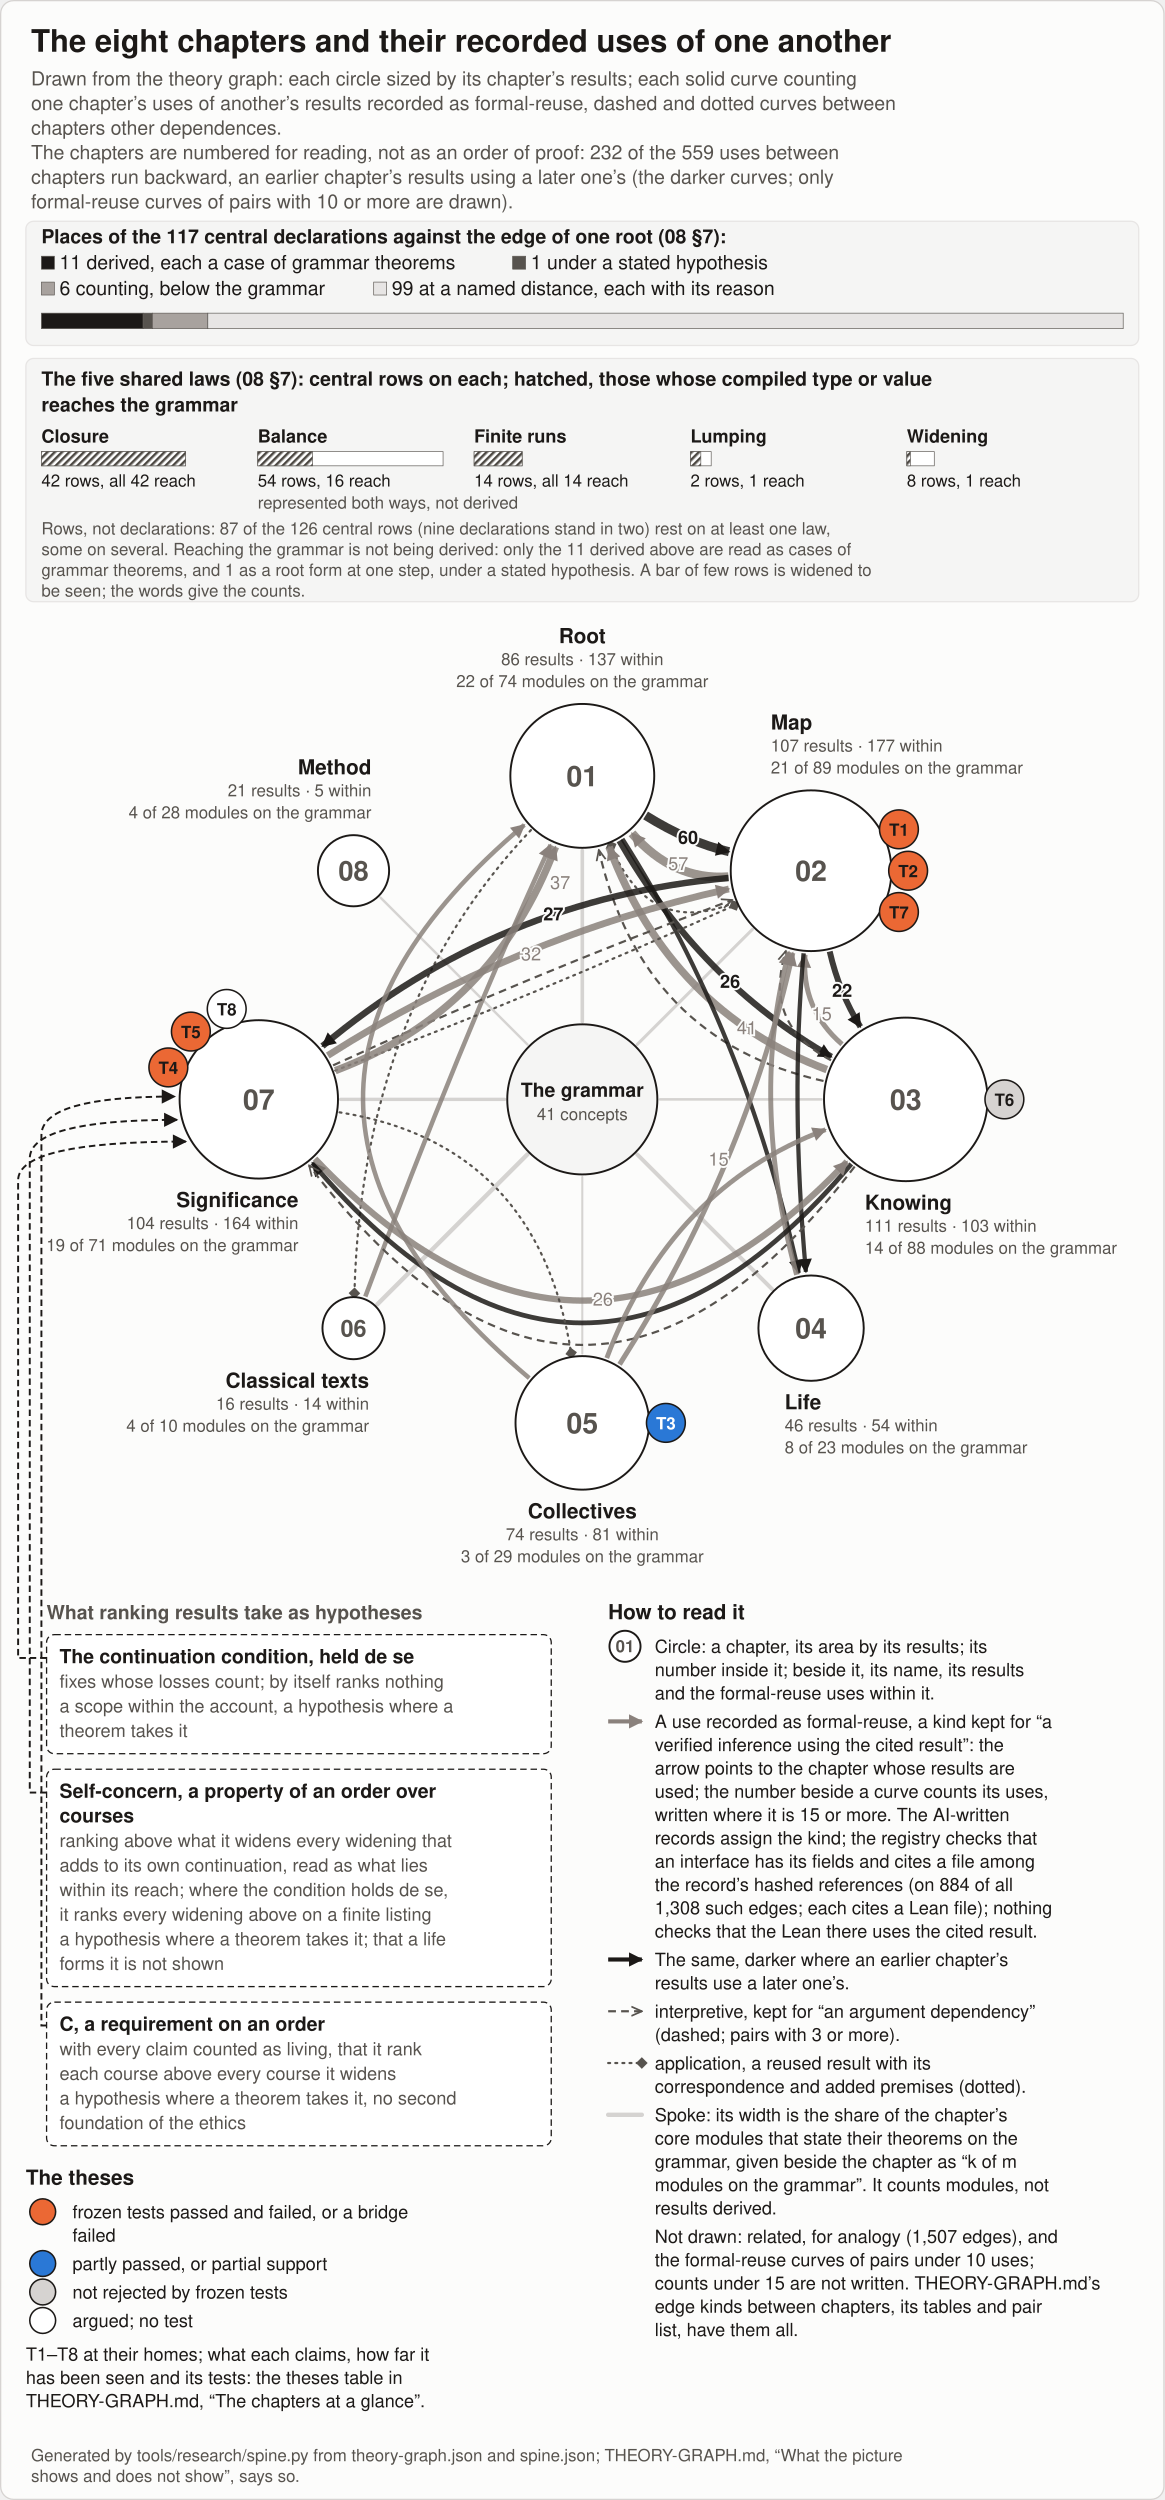
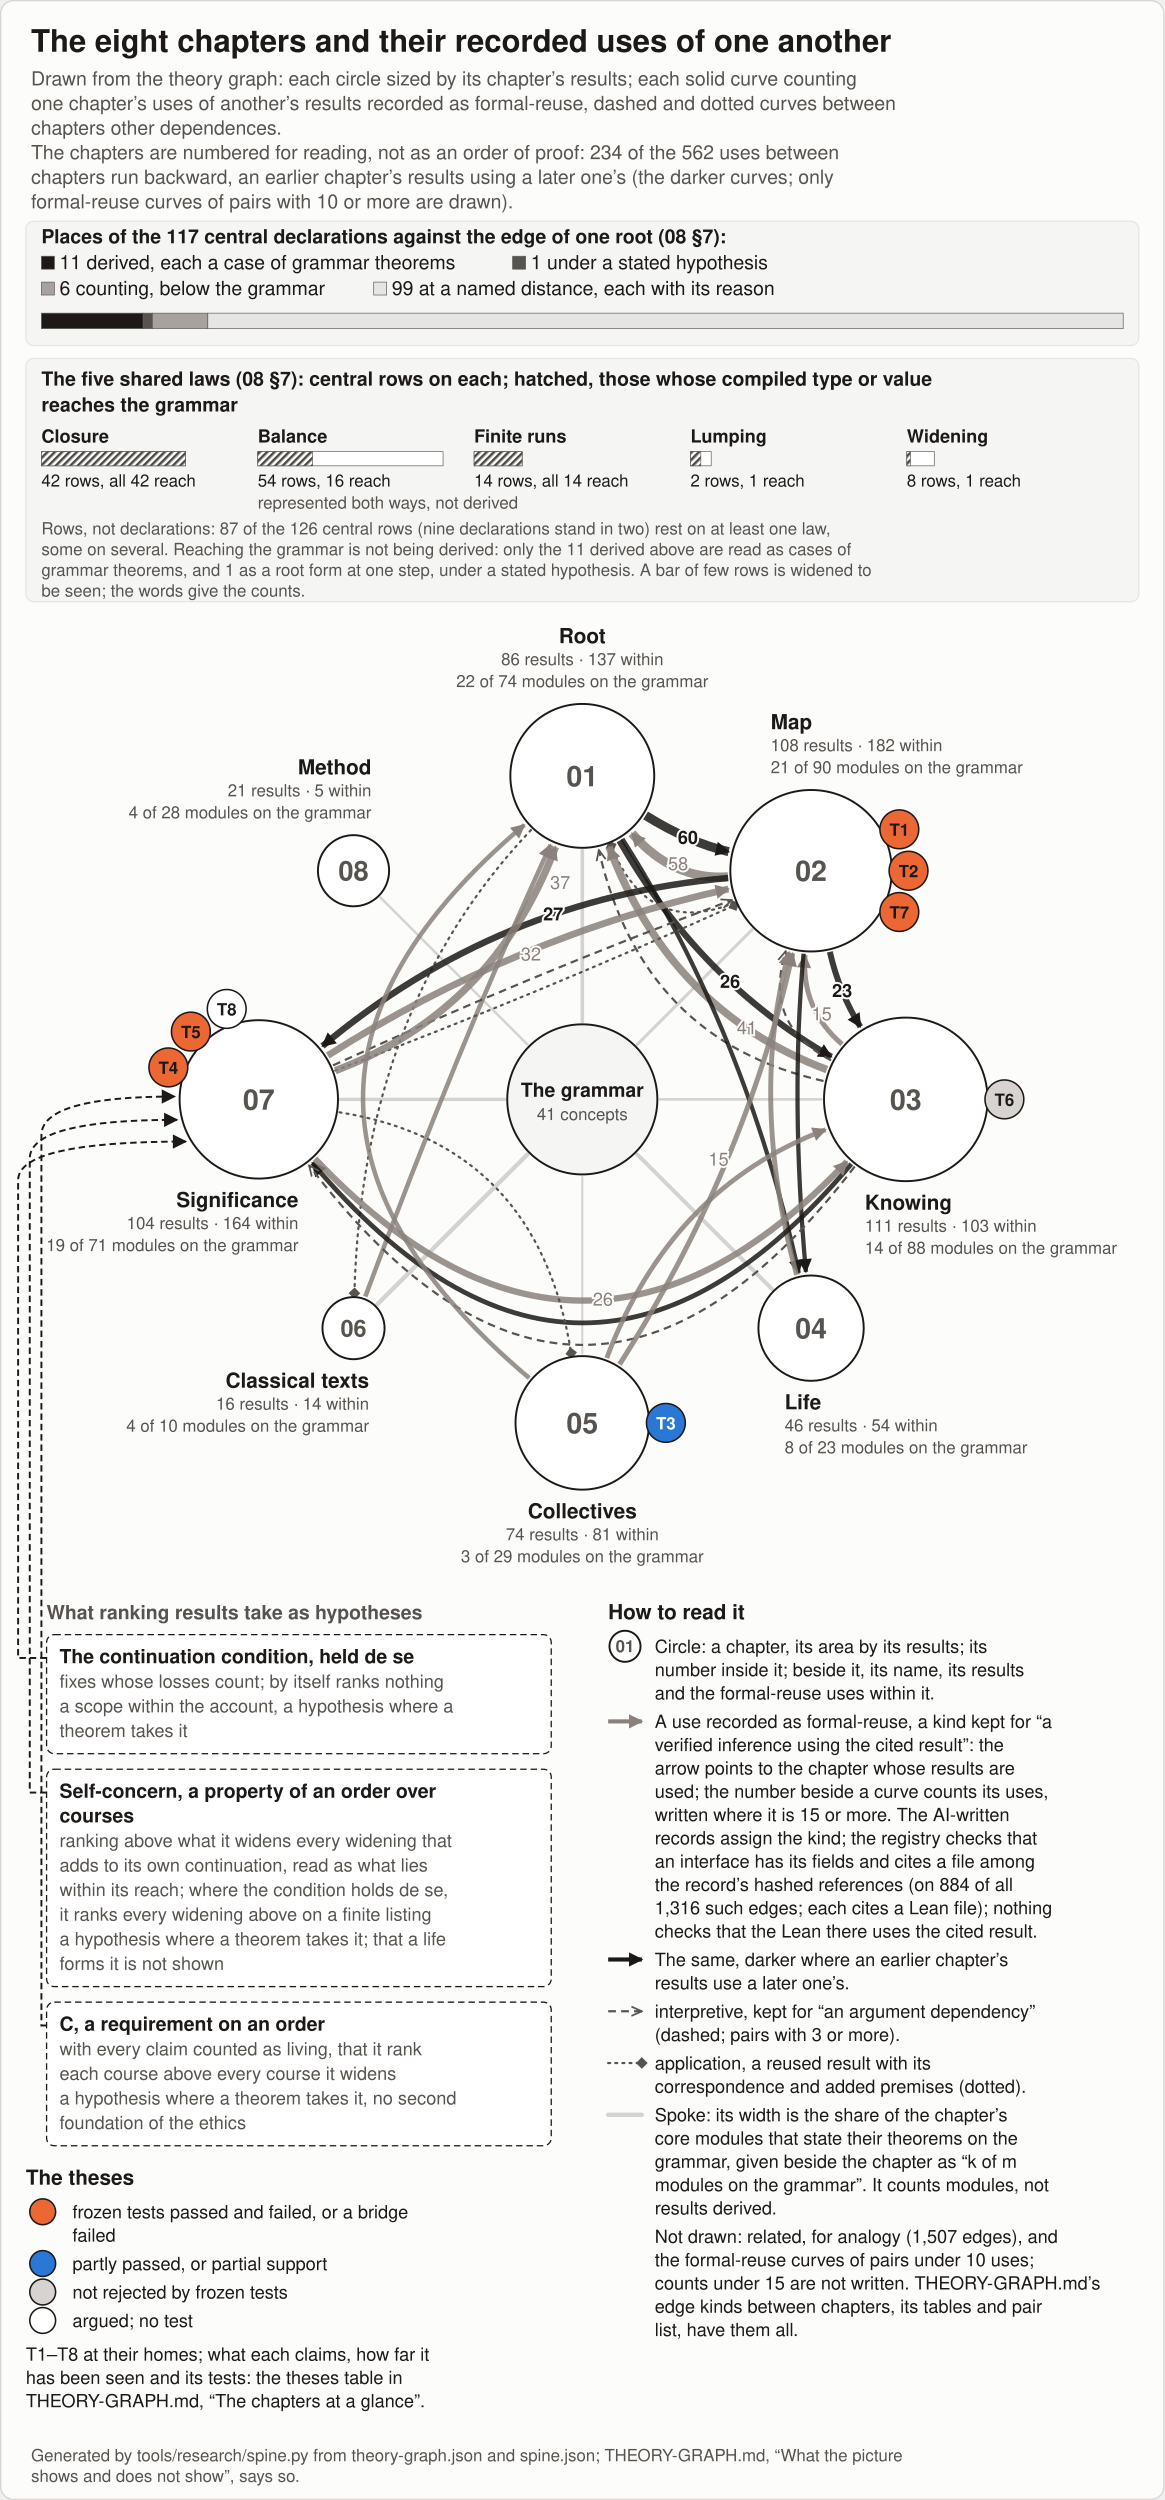
<svg xmlns="http://www.w3.org/2000/svg" viewBox="0 0 900 1932" width="900" height="1932" role="img" aria-labelledby="spine-title spine-desc" font-family="Helvetica, Arial, sans-serif">
  <defs>
    <marker id="fwd" viewBox="0 0 10 10" refX="9" refY="5" markerWidth="11" markerHeight="11" markerUnits="userSpaceOnUse" orient="auto">
      <path d="M0,0 L10,5 L0,10 z" fill="#8a817c" />
    </marker>
    <marker id="back" viewBox="0 0 10 10" refX="9" refY="5" markerWidth="11" markerHeight="11" markerUnits="userSpaceOnUse" orient="auto">
      <path d="M0,0 L10,5 L0,10 z" fill="#1c1917" />
    </marker>
    <marker id="thin" viewBox="0 0 10 10" refX="9" refY="5" markerWidth="9" markerHeight="9" markerUnits="userSpaceOnUse" orient="auto">
      <path d="M0,1 L9,5 L0,9" fill="none" stroke="#57534e" stroke-width="1.5" />
    </marker>
    <marker id="diamond" viewBox="0 0 10 10" refX="5" refY="5" markerWidth="9" markerHeight="9" markerUnits="userSpaceOnUse" orient="auto">
      <path d="M5,0 L10,5 L5,10 L0,5 z" fill="#57534e" />
    </marker>
    <pattern id="reach" width="4" height="4" patternUnits="userSpaceOnUse" patternTransform="rotate(45)">
      <rect width="4" height="4" fill="#ffffff" />
      <rect width="2" height="4" fill="#57534e" />
    </pattern>
  </defs>
  <rect x="0.5" y="0.5" width="899" height="1931" rx="10" fill="#fcfcfb" stroke="#d6d3d1" />
  <text x="24" y="40" font-size="24" font-weight="bold" text-anchor="start" fill="#1c1917">The eight chapters and their recorded uses of one another</text>
  <text x="24" y="66" font-size="15" text-anchor="start" fill="#57534e">Drawn from the theory graph: each circle sized by its chapter’s results; each solid curve counting</text>
  <text x="24" y="85" font-size="15" text-anchor="start" fill="#57534e">one chapter’s uses of another’s results recorded as formal-reuse, dashed and dotted curves between</text>
  <text x="24" y="104" font-size="15" text-anchor="start" fill="#57534e">chapters other dependences.</text>
-   <text x="24" y="123" font-size="15" text-anchor="start" fill="#57534e">The chapters are numbered for reading, not as an order of proof: 232 of the 559 uses between</text>
+   <text x="24" y="123" font-size="15" text-anchor="start" fill="#57534e">The chapters are numbered for reading, not as an order of proof: 234 of the 562 uses between</text>
  <text x="24" y="142" font-size="15" text-anchor="start" fill="#57534e">chapters run backward, an earlier chapter’s results using a later one’s (the darker curves; only</text>
  <text x="24" y="161" font-size="15" text-anchor="start" fill="#57534e">formal-reuse curves of pairs with 10 or more are drawn).</text>
  <rect x="20" y="171" width="860" height="96" rx="6" fill="#f5f5f4" stroke="#e7e5e4" />
  <text x="32" y="188" font-size="15" font-weight="bold" text-anchor="start" fill="#1c1917">Places of the 117 central declarations against the edge of one root (08 §7):</text>
  <rect x="32" y="198" width="10" height="10" fill="#1c1917" stroke="#57534e" stroke-width="0.5" />
  <text x="46" y="208" font-size="15" text-anchor="start" fill="#1c1917">11 derived, each a case of grammar theorems</text>
  <rect x="396.2" y="198" width="10" height="10" fill="#57534e" stroke="#57534e" stroke-width="0.5" />
  <text x="410.2" y="208" font-size="15" text-anchor="start" fill="#1c1917">1 under a stated hypothesis</text>
  <rect x="32" y="218" width="10" height="10" fill="#a8a29e" stroke="#57534e" stroke-width="0.5" />
  <text x="46" y="228" font-size="15" text-anchor="start" fill="#1c1917">6 counting, below the grammar</text>
  <rect x="288.8" y="218" width="10" height="10" fill="#e7e5e4" stroke="#57534e" stroke-width="0.5" />
  <text x="302.8" y="228" font-size="15" text-anchor="start" fill="#1c1917">99 at a named distance, each with its reason</text>
  <rect x="32" y="242" width="78.6" height="12" fill="#1c1917" stroke="#57534e" stroke-width="0.5" />
  <rect x="110.6" y="242" width="7.1" height="12" fill="#57534e" stroke="#57534e" stroke-width="0.5" />
  <rect x="117.7" y="242" width="42.9" height="12" fill="#a8a29e" stroke="#57534e" stroke-width="0.5" />
  <rect x="160.6" y="242" width="707.4" height="12" fill="#e7e5e4" stroke="#57534e" stroke-width="0.5" />
  <rect x="20" y="277" width="860" height="188" rx="6" fill="#f5f5f4" stroke="#e7e5e4" />
  <text x="32" y="298" font-size="15" font-weight="bold" text-anchor="start" fill="#1c1917">The five shared laws (08 §7): central rows on each; hatched, those whose compiled type or value</text>
  <text x="32" y="318" font-size="15" font-weight="bold" text-anchor="start" fill="#1c1917">reaches the grammar</text>
  <text x="32" y="342" font-size="14" font-weight="bold" text-anchor="start" fill="#1c1917">Closure</text>
  <rect x="32" y="349" width="111.4" height="11" fill="#ffffff" stroke="#57534e" stroke-width="0.5" />
  <rect x="32" y="349" width="111.4" height="11" fill="url(#reach)" stroke="#57534e" stroke-width="0.5" />
  <text x="32" y="376" font-size="13" text-anchor="start" fill="#1c1917">42 rows, all 42 reach</text>
  <text x="199.2" y="342" font-size="14" font-weight="bold" text-anchor="start" fill="#1c1917">Balance</text>
  <rect x="199.2" y="349" width="143.2" height="11" fill="#ffffff" stroke="#57534e" stroke-width="0.5" />
  <rect x="199.2" y="349" width="42.4" height="11" fill="url(#reach)" stroke="#57534e" stroke-width="0.5" />
  <text x="199.2" y="376" font-size="13" text-anchor="start" fill="#1c1917">54 rows, 16 reach</text>
  <text x="199.2" y="393" font-size="13" text-anchor="start" fill="#57534e">represented both ways, not derived</text>
  <text x="366.4" y="342" font-size="14" font-weight="bold" text-anchor="start" fill="#1c1917">Finite runs</text>
  <rect x="366.4" y="349" width="37.1" height="11" fill="#ffffff" stroke="#57534e" stroke-width="0.5" />
  <rect x="366.4" y="349" width="37.1" height="11" fill="url(#reach)" stroke="#57534e" stroke-width="0.5" />
  <text x="366.4" y="376" font-size="13" text-anchor="start" fill="#1c1917">14 rows, all 14 reach</text>
  <text x="533.6" y="342" font-size="14" font-weight="bold" text-anchor="start" fill="#1c1917">Lumping</text>
  <rect x="533.6" y="349" width="16" height="11" fill="#ffffff" stroke="#57534e" stroke-width="0.5" />
  <rect x="533.6" y="349" width="8" height="11" fill="url(#reach)" stroke="#57534e" stroke-width="0.5" />
  <text x="533.6" y="376" font-size="13" text-anchor="start" fill="#1c1917">2 rows, 1 reach</text>
  <text x="700.8" y="342" font-size="14" font-weight="bold" text-anchor="start" fill="#1c1917">Widening</text>
  <rect x="700.8" y="349" width="21.2" height="11" fill="#ffffff" stroke="#57534e" stroke-width="0.5" />
  <rect x="700.8" y="349" width="2.7" height="11" fill="url(#reach)" stroke="#57534e" stroke-width="0.5" />
  <text x="700.8" y="376" font-size="13" text-anchor="start" fill="#1c1917">8 rows, 1 reach</text>
  <text x="32" y="413" font-size="13" text-anchor="start" fill="#57534e">Rows, not declarations: 87 of the 126 central rows (nine declarations stand in two) rest on at least one law,</text>
  <text x="32" y="429" font-size="13" text-anchor="start" fill="#57534e">some on several. Reaching the grammar is not being derived: only the 11 derived above are read as cases of</text>
  <text x="32" y="445" font-size="13" text-anchor="start" fill="#57534e">grammar theorems, and 1 as a root form at one step, under a stated hypothesis. A bar of few rows is widened to</text>
  <text x="32" y="461" font-size="13" text-anchor="start" fill="#57534e">be seen; the words give the counts.</text>
  <line x1="450" y1="657.3" x2="450" y2="789.6" stroke="#a8a29e" stroke-opacity="0.45" stroke-width="2.8" stroke-linecap="round" />
-   <line x1="581.5" y1="718.2" x2="492.4" y2="807.2" stroke="#a8a29e" stroke-opacity="0.45" stroke-width="2.4" stroke-linecap="round" />
+   <line x1="581.3" y1="718.4" x2="492.4" y2="807.2" stroke="#a8a29e" stroke-opacity="0.45" stroke-width="2.4" stroke-linecap="round" />
  <line x1="634.8" y1="849.6" x2="510" y2="849.6" stroke="#a8a29e" stroke-opacity="0.45" stroke-width="2" stroke-linecap="round" />
  <line x1="596.6" y1="996.2" x2="492.4" y2="892.1" stroke="#a8a29e" stroke-opacity="0.45" stroke-width="3.1" stroke-linecap="round" />
  <line x1="450" y1="1046" x2="450" y2="909.6" stroke="#a8a29e" stroke-opacity="0.45" stroke-width="1.6" stroke-linecap="round" />
  <line x1="291.6" y1="1008" x2="407.6" y2="892.1" stroke="#a8a29e" stroke-opacity="0.45" stroke-width="3.4" stroke-linecap="round" />
  <line x1="263.2" y1="849.6" x2="390" y2="849.6" stroke="#a8a29e" stroke-opacity="0.45" stroke-width="2.6" stroke-linecap="round" />
  <line x1="294.1" y1="693.7" x2="407.6" y2="807.2" stroke="#a8a29e" stroke-opacity="0.45" stroke-width="1.9" stroke-linecap="round" />
  <circle cx="450" cy="849.6" r="58" fill="#f5f5f4" stroke="#1c1917" stroke-width="1.5" />
  <text x="450" y="847.6" font-size="15" font-weight="bold" text-anchor="middle" fill="#1c1917">The grammar</text>
  <text x="450" y="865.6" font-size="13" text-anchor="middle" fill="#57534e">41 concepts</text>
-   <path d="M498.9,630.2 Q532.3,651 563.4,658.2" fill="none" stroke="#1c1917" stroke-opacity="0.85" stroke-width="7" marker-end="url(#back)" />
-   <path d="M562.9,677.5 Q520,680.6 488.4,644" fill="none" stroke="#8a817c" stroke-opacity="0.85" stroke-width="6.8" marker-end="url(#fwd)" />
-   <path d="M567.6,697.5 Q501.7,724.9 472.3,653.9" fill="none" stroke="#57534e" stroke-width="1.7" stroke-dasharray="1.5 4" stroke-linecap="round" marker-end="url(#diamond)" />
+   <path d="M498.9,630.2 Q532.3,651 563.1,658.2" fill="none" stroke="#1c1917" stroke-opacity="0.85" stroke-width="7" marker-end="url(#back)" />
+   <path d="M562.6,677.5 Q520,680.6 488.4,644" fill="none" stroke="#8a817c" stroke-opacity="0.85" stroke-width="6.9" marker-end="url(#fwd)" />
+   <path d="M567.4,697.6 Q501.7,724.9 472.3,653.9" fill="none" stroke="#57534e" stroke-width="1.7" stroke-dasharray="1.5 4" stroke-linecap="round" marker-end="url(#diamond)" />
  <path d="M478.7,649.7 Q541.1,758.6 642.5,816.7" fill="none" stroke="#1c1917" stroke-opacity="0.85" stroke-width="4.9" marker-end="url(#back)" />
  <path d="M639,826.6 Q518.4,781.2 470.7,654.5" fill="none" stroke="#8a817c" stroke-opacity="0.85" stroke-width="5.9" marker-end="url(#fwd)" />
  <path d="M636.4,835.4 Q495.8,803.8 462.8,656.9" fill="none" stroke="#57534e" stroke-width="1.7" stroke-dasharray="6 4" marker-end="url(#thin)" />
  <path d="M481,648.3 Q576,797.5 617.3,983.8" fill="none" stroke="#1c1917" stroke-opacity="0.85" stroke-width="3.3" marker-end="url(#back)" />
  <path d="M410.3,641.5 Q279.7,779.1 273.9,999.4" fill="none" stroke="#57534e" stroke-width="1.7" stroke-dasharray="1.5 4" stroke-linecap="round" marker-end="url(#diamond)" />
  <path d="M282.3,1002 Q353.6,809.7 425.5,652.9" fill="none" stroke="#8a817c" stroke-opacity="0.85" stroke-width="3.5" marker-end="url(#fwd)" />
-   <path d="M641.2,735.3 Q648.6,767.4 664.9,793.5" fill="none" stroke="#1c1917" stroke-opacity="0.85" stroke-width="4.6" marker-end="url(#back)" />
-   <path d="M650.7,807 Q619,779.6 622.1,737.8" fill="none" stroke="#8a817c" stroke-opacity="0.85" stroke-width="3.9" marker-end="url(#fwd)" />
-   <path d="M642.2,819.4 Q589.5,791.9 607.3,735" fill="none" stroke="#57534e" stroke-width="1.7" stroke-dasharray="6 4" marker-end="url(#thin)" />
-   <path d="M621,736.7 Q610.8,849.6 622.8,982.9" fill="none" stroke="#1c1917" stroke-opacity="0.85" stroke-width="3.3" marker-end="url(#back)" />
-   <path d="M615.6,985.2 Q578.8,849.6 609.7,735.7" fill="none" stroke="#8a817c" stroke-opacity="0.85" stroke-width="3.8" marker-end="url(#fwd)" />
-   <path d="M563,678.5 Q385.6,694.1 249.2,808.4" fill="none" stroke="#1c1917" stroke-opacity="0.85" stroke-width="5" marker-end="url(#back)" />
-   <path d="M253.3,815.7 Q397.8,723.7 563.3,687" fill="none" stroke="#8a817c" stroke-opacity="0.85" stroke-width="5.3" marker-end="url(#fwd)" />
-   <path d="M257.4,823.3 Q410.1,753.3 565.8,695.5" fill="none" stroke="#57534e" stroke-width="1.7" stroke-dasharray="6 4" marker-end="url(#thin)" />
-   <path d="M259.1,827.3 Q416.2,768 567.5,699.7" fill="none" stroke="#57534e" stroke-width="1.7" stroke-dasharray="1.5 4" stroke-linecap="round" marker-end="url(#diamond)" />
+   <path d="M641.3,735.6 Q648.6,767.4 664.9,793.5" fill="none" stroke="#1c1917" stroke-opacity="0.85" stroke-width="4.6" marker-end="url(#back)" />
+   <path d="M650.7,807 Q619,779.6 622.1,738" fill="none" stroke="#8a817c" stroke-opacity="0.85" stroke-width="3.9" marker-end="url(#fwd)" />
+   <path d="M642.2,819.4 Q589.5,791.9 607.2,735.2" fill="none" stroke="#57534e" stroke-width="1.7" stroke-dasharray="6 4" marker-end="url(#thin)" />
+   <path d="M621,737 Q610.8,849.6 622.8,982.9" fill="none" stroke="#1c1917" stroke-opacity="0.85" stroke-width="3.3" marker-end="url(#back)" />
+   <path d="M615.6,985.2 Q578.8,849.6 609.7,735.9" fill="none" stroke="#8a817c" stroke-opacity="0.85" stroke-width="3.8" marker-end="url(#fwd)" />
+   <path d="M562.7,678.5 Q385.6,694.1 249.2,808.4" fill="none" stroke="#1c1917" stroke-opacity="0.85" stroke-width="5" marker-end="url(#back)" />
+   <path d="M253.3,815.7 Q397.8,723.7 563,687" fill="none" stroke="#8a817c" stroke-opacity="0.85" stroke-width="5.3" marker-end="url(#fwd)" />
+   <path d="M257.4,823.3 Q410.1,753.3 565.5,695.6" fill="none" stroke="#57534e" stroke-width="1.7" stroke-dasharray="6 4" marker-end="url(#thin)" />
+   <path d="M259.1,827.3 Q416.2,768 567.2,699.8" fill="none" stroke="#57534e" stroke-width="1.7" stroke-dasharray="1.5 4" stroke-linecap="round" marker-end="url(#diamond)" />
  <path d="M657.9,899.5 Q450,1145.6 241.4,898.7" fill="none" stroke="#1c1917" stroke-opacity="0.85" stroke-width="3.7" marker-end="url(#back)" />
  <path d="M660.5,901.5 Q450,1177.6 238.9,900.7" fill="none" stroke="#57534e" stroke-width="1.7" stroke-dasharray="6 4" marker-end="url(#thin)" />
  <path d="M243.4,895.5 Q450,1113.6 654.5,897.7" fill="none" stroke="#8a817c" stroke-opacity="0.85" stroke-width="4.9" marker-end="url(#fwd)" />
  <path d="M409,1065 Q154,849.6 405.2,637.5" fill="none" stroke="#8a817c" stroke-opacity="0.85" stroke-width="3.5" marker-end="url(#fwd)" />
-   <path d="M478.8,1054.4 Q576,901.8 612.7,736.4" fill="none" stroke="#8a817c" stroke-opacity="0.85" stroke-width="3.9" marker-end="url(#fwd)" />
+   <path d="M478.8,1054.4 Q576,901.8 612.6,736.7" fill="none" stroke="#8a817c" stroke-opacity="0.85" stroke-width="3.9" marker-end="url(#fwd)" />
  <path d="M468.9,1049.5 Q518.4,918.1 638,873" fill="none" stroke="#8a817c" stroke-opacity="0.85" stroke-width="3.7" marker-end="url(#fwd)" />
  <path d="M259.1,827.4 Q381.6,781.2 429.3,654.5" fill="none" stroke="#8a817c" stroke-opacity="0.85" stroke-width="5.7" marker-end="url(#fwd)" />
  <path d="M262.4,859.6 Q415.5,884.1 441.4,1045.7" fill="none" stroke="#57534e" stroke-width="1.7" stroke-dasharray="1.5 4" stroke-linecap="round" marker-end="url(#diamond)" />
  <circle cx="450" cy="599.6" r="55.6" fill="#ffffff" stroke="#1c1917" stroke-width="1.5" />
  <text x="450" y="607.6" font-size="22" font-weight="bold" text-anchor="middle" fill="#57534e">01</text>
  <text x="450" y="497" font-size="16" font-weight="bold" text-anchor="middle" fill="#1c1917" stroke="#fcfcfb" stroke-width="3" paint-order="stroke">Root</text>
  <text x="450" y="514" font-size="13" text-anchor="middle" fill="#57534e" stroke="#fcfcfb" stroke-width="3" paint-order="stroke">86 results · 137 within</text>
  <text x="450" y="531" font-size="13" text-anchor="middle" fill="#57534e" stroke="#fcfcfb" stroke-width="3" paint-order="stroke">22 of 74 modules on the grammar</text>
-   <circle cx="626.8" cy="672.9" r="62.1" fill="#ffffff" stroke="#1c1917" stroke-width="1.5" />
+   <circle cx="626.8" cy="672.9" r="62.4" fill="#ffffff" stroke="#1c1917" stroke-width="1.5" />
  <text x="626.8" y="680.8" font-size="22" font-weight="bold" text-anchor="middle" fill="#57534e">02</text>
-   <text x="595.7" y="563.8" font-size="16" font-weight="bold" text-anchor="start" fill="#1c1917" stroke="#fcfcfb" stroke-width="3" paint-order="stroke">Map</text>
-   <text x="595.7" y="580.8" font-size="13" text-anchor="start" fill="#57534e" stroke="#fcfcfb" stroke-width="3" paint-order="stroke">107 results · 177 within</text>
-   <text x="595.7" y="597.8" font-size="13" text-anchor="start" fill="#57534e" stroke="#fcfcfb" stroke-width="3" paint-order="stroke">21 of 89 modules on the grammar</text>
+   <text x="595.6" y="563.5" font-size="16" font-weight="bold" text-anchor="start" fill="#1c1917" stroke="#fcfcfb" stroke-width="3" paint-order="stroke">Map</text>
+   <text x="595.6" y="580.5" font-size="13" text-anchor="start" fill="#57534e" stroke="#fcfcfb" stroke-width="3" paint-order="stroke">108 results · 182 within</text>
+   <text x="595.6" y="597.5" font-size="13" text-anchor="start" fill="#57534e" stroke="#fcfcfb" stroke-width="3" paint-order="stroke">21 of 90 modules on the grammar</text>
  <circle cx="700" cy="849.6" r="63.2" fill="#ffffff" stroke="#1c1917" stroke-width="1.5" />
  <text x="700" y="857.6" font-size="22" font-weight="bold" text-anchor="middle" fill="#57534e">03</text>
  <text x="668.4" y="934.9" font-size="16" font-weight="bold" text-anchor="start" fill="#1c1917" stroke="#fcfcfb" stroke-width="3" paint-order="stroke">Knowing</text>
  <text x="668.4" y="951.9" font-size="13" text-anchor="start" fill="#57534e" stroke="#fcfcfb" stroke-width="3" paint-order="stroke">111 results · 103 within</text>
  <text x="668.4" y="968.9" font-size="13" text-anchor="start" fill="#57534e" stroke="#fcfcfb" stroke-width="3" paint-order="stroke">14 of 88 modules on the grammar</text>
  <circle cx="626.8" cy="1026.4" r="40.7" fill="#ffffff" stroke="#1c1917" stroke-width="1.5" />
  <text x="626.8" y="1034.3" font-size="22" font-weight="bold" text-anchor="middle" fill="#57534e">04</text>
  <text x="606.4" y="1089.1" font-size="16" font-weight="bold" text-anchor="start" fill="#1c1917" stroke="#fcfcfb" stroke-width="3" paint-order="stroke">Life</text>
  <text x="606.4" y="1106.1" font-size="13" text-anchor="start" fill="#57534e" stroke="#fcfcfb" stroke-width="3" paint-order="stroke">46 results · 54 within</text>
  <text x="606.4" y="1123.1" font-size="13" text-anchor="start" fill="#57534e" stroke="#fcfcfb" stroke-width="3" paint-order="stroke">8 of 23 modules on the grammar</text>
  <circle cx="450" cy="1099.6" r="51.6" fill="#ffffff" stroke="#1c1917" stroke-width="1.5" />
  <text x="450" y="1107.6" font-size="22" font-weight="bold" text-anchor="middle" fill="#57534e">05</text>
  <text x="450" y="1173.3" font-size="16" font-weight="bold" text-anchor="middle" fill="#1c1917" stroke="#fcfcfb" stroke-width="3" paint-order="stroke">Collectives</text>
  <text x="450" y="1190.3" font-size="13" text-anchor="middle" fill="#57534e" stroke="#fcfcfb" stroke-width="3" paint-order="stroke">74 results · 81 within</text>
  <text x="450" y="1207.3" font-size="13" text-anchor="middle" fill="#57534e" stroke="#fcfcfb" stroke-width="3" paint-order="stroke">3 of 29 modules on the grammar</text>
  <circle cx="273.2" cy="1026.4" r="24" fill="#ffffff" stroke="#1c1917" stroke-width="1.5" />
  <text x="273.2" y="1032.9" font-size="18" font-weight="bold" text-anchor="middle" fill="#57534e">06</text>
  <text x="285.2" y="1072.4" font-size="16" font-weight="bold" text-anchor="end" fill="#1c1917" stroke="#fcfcfb" stroke-width="3" paint-order="stroke">Classical texts</text>
  <text x="285.2" y="1089.4" font-size="13" text-anchor="end" fill="#57534e" stroke="#fcfcfb" stroke-width="3" paint-order="stroke">16 results · 14 within</text>
  <text x="285.2" y="1106.4" font-size="13" text-anchor="end" fill="#57534e" stroke="#fcfcfb" stroke-width="3" paint-order="stroke">4 of 10 modules on the grammar</text>
  <circle cx="200" cy="849.6" r="61.2" fill="#ffffff" stroke="#1c1917" stroke-width="1.5" />
  <text x="200" y="857.6" font-size="22" font-weight="bold" text-anchor="middle" fill="#57534e">07</text>
  <text x="230.6" y="932.8" font-size="16" font-weight="bold" text-anchor="end" fill="#1c1917" stroke="#fcfcfb" stroke-width="3" paint-order="stroke">Significance</text>
  <text x="230.6" y="949.8" font-size="13" text-anchor="end" fill="#57534e" stroke="#fcfcfb" stroke-width="3" paint-order="stroke">104 results · 164 within</text>
  <text x="230.6" y="966.8" font-size="13" text-anchor="end" fill="#57534e" stroke="#fcfcfb" stroke-width="3" paint-order="stroke">19 of 71 modules on the grammar</text>
  <circle cx="273.2" cy="672.9" r="27.5" fill="#ffffff" stroke="#1c1917" stroke-width="1.5" />
  <text x="273.2" y="680.4" font-size="21" font-weight="bold" text-anchor="middle" fill="#57534e">08</text>
  <text x="287" y="598.4" font-size="16" font-weight="bold" text-anchor="end" fill="#1c1917" stroke="#fcfcfb" stroke-width="3" paint-order="stroke">Method</text>
  <text x="287" y="615.4" font-size="13" text-anchor="end" fill="#57534e" stroke="#fcfcfb" stroke-width="3" paint-order="stroke">21 results · 5 within</text>
  <text x="287" y="632.4" font-size="13" text-anchor="end" fill="#57534e" stroke="#fcfcfb" stroke-width="3" paint-order="stroke">4 of 28 modules on the grammar</text>
-   <circle cx="694.7" cy="640.9" r="15" fill="#eb6834" stroke="#1c1917" stroke-width="1.2" />
-   <text x="694.7" y="645.9" font-size="13" font-weight="bold" text-anchor="middle" fill="#1c1917">T1</text>
-   <circle cx="701.8" cy="672.9" r="15" fill="#eb6834" stroke="#1c1917" stroke-width="1.2" />
-   <text x="701.8" y="677.9" font-size="13" font-weight="bold" text-anchor="middle" fill="#1c1917">T2</text>
-   <circle cx="694.7" cy="704.8" r="15" fill="#eb6834" stroke="#1c1917" stroke-width="1.2" />
-   <text x="694.7" y="709.8" font-size="13" font-weight="bold" text-anchor="middle" fill="#1c1917">T7</text>
+   <circle cx="695" cy="640.9" r="15" fill="#eb6834" stroke="#1c1917" stroke-width="1.2" />
+   <text x="695" y="645.9" font-size="13" font-weight="bold" text-anchor="middle" fill="#1c1917">T1</text>
+   <circle cx="702.1" cy="672.9" r="15" fill="#eb6834" stroke="#1c1917" stroke-width="1.2" />
+   <text x="702.1" y="677.9" font-size="13" font-weight="bold" text-anchor="middle" fill="#1c1917">T2</text>
+   <circle cx="695" cy="704.8" r="15" fill="#eb6834" stroke="#1c1917" stroke-width="1.2" />
+   <text x="695" y="709.8" font-size="13" font-weight="bold" text-anchor="middle" fill="#1c1917">T7</text>
  <circle cx="514.6" cy="1099.6" r="15" fill="#2a78d6" stroke="#1c1917" stroke-width="1.2" />
  <text x="514.6" y="1104.6" font-size="13" font-weight="bold" text-anchor="middle" fill="#ffffff">T3</text>
  <circle cx="130.1" cy="824.9" r="15" fill="#eb6834" stroke="#1c1917" stroke-width="1.2" />
  <text x="130.1" y="829.9" font-size="13" font-weight="bold" text-anchor="middle" fill="#1c1917">T4</text>
  <circle cx="147.5" cy="797.2" r="15" fill="#eb6834" stroke="#1c1917" stroke-width="1.2" />
  <text x="147.5" y="802.2" font-size="13" font-weight="bold" text-anchor="middle" fill="#1c1917">T5</text>
  <circle cx="175.2" cy="779.7" r="15" fill="#ffffff" stroke="#1c1917" stroke-width="1.2" />
  <text x="175.2" y="784.7" font-size="13" font-weight="bold" text-anchor="middle" fill="#1c1917">T8</text>
  <circle cx="776.2" cy="849.6" r="15" fill="#d6d3d1" stroke="#1c1917" stroke-width="1.2" />
  <text x="776.2" y="854.6" font-size="13" font-weight="bold" text-anchor="middle" fill="#1c1917">T6</text>
-   <text x="531.7" y="652.1" font-size="14" font-weight="bold" text-anchor="middle" fill="#1c1917" stroke="#fcfcfb" stroke-width="3" paint-order="stroke">60</text>
-   <text x="524.1" y="672.4" font-size="14" text-anchor="middle" fill="#8a817c" stroke="#fcfcfb" stroke-width="3" paint-order="stroke">57</text>
+   <text x="531.6" y="652.1" font-size="14" font-weight="bold" text-anchor="middle" fill="#1c1917" stroke="#fcfcfb" stroke-width="3" paint-order="stroke">60</text>
+   <text x="524" y="672.4" font-size="14" text-anchor="middle" fill="#8a817c" stroke="#fcfcfb" stroke-width="3" paint-order="stroke">58</text>
  <text x="577.2" y="799.3" font-size="14" text-anchor="middle" fill="#8a817c" stroke="#fcfcfb" stroke-width="3" paint-order="stroke">41</text>
  <text x="432.9" y="687" font-size="14" text-anchor="middle" fill="#8a817c" stroke="#fcfcfb" stroke-width="3" paint-order="stroke">37</text>
-   <text x="410.4" y="742.2" font-size="14" text-anchor="middle" fill="#8a817c" stroke="#fcfcfb" stroke-width="3" paint-order="stroke">32</text>
-   <text x="427.6" y="711.3" font-size="14" font-weight="bold" text-anchor="middle" fill="#1c1917" stroke="#fcfcfb" stroke-width="3" paint-order="stroke">27</text>
+   <text x="410.3" y="742.3" font-size="14" text-anchor="middle" fill="#8a817c" stroke="#fcfcfb" stroke-width="3" paint-order="stroke">32</text>
+   <text x="427.5" y="711.3" font-size="14" font-weight="bold" text-anchor="middle" fill="#1c1917" stroke="#fcfcfb" stroke-width="3" paint-order="stroke">27</text>
  <text x="564.2" y="763.4" font-size="14" font-weight="bold" text-anchor="middle" fill="#1c1917" stroke="#fcfcfb" stroke-width="3" paint-order="stroke">26</text>
  <text x="465.9" y="1009" font-size="14" text-anchor="middle" fill="#8a817c" stroke="#fcfcfb" stroke-width="3" paint-order="stroke">26</text>
-   <text x="650.8" y="770.4" font-size="14" font-weight="bold" text-anchor="middle" fill="#1c1917" stroke="#fcfcfb" stroke-width="3" paint-order="stroke">22</text>
+   <text x="650.8" y="770.5" font-size="14" font-weight="bold" text-anchor="middle" fill="#1c1917" stroke="#fcfcfb" stroke-width="3" paint-order="stroke">23</text>
  <text x="635" y="788.4" font-size="14" text-anchor="middle" fill="#8a817c" stroke="#fcfcfb" stroke-width="3" paint-order="stroke">15</text>
  <text x="555.3" y="900.8" font-size="14" text-anchor="middle" fill="#8a817c" stroke="#fcfcfb" stroke-width="3" paint-order="stroke">15</text>
  <text x="36" y="1251.3" font-size="15" font-weight="bold" text-anchor="start" fill="#57534e">What ranking results take as hypotheses</text>
  <rect x="36" y="1263.256" width="390" height="92" rx="6" fill="#ffffff" stroke="#1c1917" stroke-dasharray="5 3" />
  <text x="46" y="1285.3" font-size="15" font-weight="bold" text-anchor="start" fill="#1c1917">The continuation condition, held de se</text>
  <text x="46" y="1304.3" font-size="14" text-anchor="start" fill="#57534e">fixes whose losses count; by itself ranks nothing</text>
  <text x="46" y="1323.3" font-size="14" text-anchor="start" fill="#57534e">a scope within the account, a hypothesis where a</text>
  <text x="46" y="1342.3" font-size="14" text-anchor="start" fill="#57534e">theorem takes it</text>
  <path d="M36,1281.3 L14,1281.3 L14,912.2 Q14,882.2 143.5,882.2" fill="none" stroke="#1c1917" stroke-width="1.5" stroke-dasharray="5 3" marker-end="url(#back)" />
  <rect x="36" y="1367.256" width="390" height="168" rx="6" fill="#ffffff" stroke="#1c1917" stroke-dasharray="5 3" />
  <text x="46" y="1389.3" font-size="15" font-weight="bold" text-anchor="start" fill="#1c1917">Self-concern, a property of an order over</text>
  <text x="46" y="1408.3" font-size="15" font-weight="bold" text-anchor="start" fill="#1c1917">courses</text>
  <text x="46" y="1427.3" font-size="14" text-anchor="start" fill="#57534e">ranking above what it widens every widening that</text>
  <text x="46" y="1446.3" font-size="14" text-anchor="start" fill="#57534e">adds to its own continuation, read as what lies</text>
  <text x="46" y="1465.3" font-size="14" text-anchor="start" fill="#57534e">within its reach; where the condition holds de se,</text>
  <text x="46" y="1484.3" font-size="14" text-anchor="start" fill="#57534e">it ranks every widening above on a finite listing</text>
  <text x="46" y="1503.3" font-size="14" text-anchor="start" fill="#57534e">a hypothesis where a theorem takes it; that a life</text>
  <text x="46" y="1522.3" font-size="14" text-anchor="start" fill="#57534e">forms it is not shown</text>
  <path d="M36,1385.3 L23,1385.3 L23,895.4 Q23,865.4 136.7,865.4" fill="none" stroke="#1c1917" stroke-width="1.5" stroke-dasharray="5 3" marker-end="url(#back)" />
  <rect x="36" y="1547.256" width="390" height="111" rx="6" fill="#ffffff" stroke="#1c1917" stroke-dasharray="5 3" />
  <text x="46" y="1569.3" font-size="15" font-weight="bold" text-anchor="start" fill="#1c1917">C, a requirement on an order</text>
  <text x="46" y="1588.3" font-size="14" text-anchor="start" fill="#57534e">with every claim counted as living, that it rank</text>
  <text x="46" y="1607.3" font-size="14" text-anchor="start" fill="#57534e">each course above every course it widens</text>
  <text x="46" y="1626.3" font-size="14" text-anchor="start" fill="#57534e">a hypothesis where a theorem takes it, no second</text>
  <text x="46" y="1645.3" font-size="14" text-anchor="start" fill="#57534e">foundation of the ethics</text>
  <path d="M36,1565.3 L32,1565.3 L32,877.4 Q32,847.4 134.9,847.4" fill="none" stroke="#1c1917" stroke-width="1.5" stroke-dasharray="5 3" marker-end="url(#back)" />
  <text x="20" y="1688.3" font-size="16" font-weight="bold" text-anchor="start" fill="#1c1917">The theses</text>
  <circle cx="33" cy="1709.256" r="10" fill="#eb6834" stroke="#1c1917" stroke-width="1.2" />
  <text x="56" y="1714.3" font-size="14" text-anchor="start" fill="#1c1917">frozen tests passed and failed, or a bridge</text>
  <text x="56" y="1732.3" font-size="14" text-anchor="start" fill="#1c1917">failed</text>
  <circle cx="33" cy="1749.256" r="10" fill="#2a78d6" stroke="#1c1917" stroke-width="1.2" />
  <text x="56" y="1754.3" font-size="14" text-anchor="start" fill="#1c1917">partly passed, or partial support</text>
  <circle cx="33" cy="1771.256" r="10" fill="#d6d3d1" stroke="#1c1917" stroke-width="1.2" />
  <text x="56" y="1776.3" font-size="14" text-anchor="start" fill="#1c1917">not rejected by frozen tests</text>
  <circle cx="33" cy="1793.256" r="10" fill="#ffffff" stroke="#1c1917" stroke-width="1.2" />
  <text x="56" y="1798.3" font-size="14" text-anchor="start" fill="#1c1917">argued; no test</text>
  <text x="20" y="1824.3" font-size="14" text-anchor="start" fill="#1c1917">T1–T8 at their homes; what each claims, how far it</text>
  <text x="20" y="1842.3" font-size="14" text-anchor="start" fill="#1c1917">has been seen and its tests: the theses table in</text>
  <text x="20" y="1860.3" font-size="14" text-anchor="start" fill="#1c1917">THEORY-GRAPH.md, “The chapters at a glance”.</text>
  <text x="470" y="1251.3" font-size="16" font-weight="bold" text-anchor="start" fill="#1c1917">How to read it</text>
  <circle cx="483" cy="1272.256" r="12" fill="#ffffff" stroke="#1c1917" stroke-width="1.5" />
  <text x="483" y="1276.8" font-size="13" font-weight="bold" text-anchor="middle" fill="#57534e">01</text>
  <text x="506" y="1277.3" font-size="14" text-anchor="start" fill="#1c1917">Circle: a chapter, its area by its results; its</text>
  <text x="506" y="1295.3" font-size="14" text-anchor="start" fill="#1c1917">number inside it; beside it, its name, its results</text>
  <text x="506" y="1313.3" font-size="14" text-anchor="start" fill="#1c1917">and the formal-reuse uses within it.</text>
  <line x1="470" y1="1330.3" x2="496" y2="1330.3" stroke="#8a817c" stroke-width="3.2" marker-end="url(#fwd)" />
  <text x="506" y="1335.3" font-size="14" text-anchor="start" fill="#1c1917">A use recorded as formal-reuse, a kind kept for “a</text>
  <text x="506" y="1353.3" font-size="14" text-anchor="start" fill="#1c1917">verified inference using the cited result”: the</text>
  <text x="506" y="1371.3" font-size="14" text-anchor="start" fill="#1c1917">arrow points to the chapter whose results are</text>
  <text x="506" y="1389.3" font-size="14" text-anchor="start" fill="#1c1917">used; the number beside a curve counts its uses,</text>
  <text x="506" y="1407.3" font-size="14" text-anchor="start" fill="#1c1917">written where it is 15 or more. The AI-written</text>
  <text x="506" y="1425.3" font-size="14" text-anchor="start" fill="#1c1917">records assign the kind; the registry checks that</text>
  <text x="506" y="1443.3" font-size="14" text-anchor="start" fill="#1c1917">an interface has its fields and cites a file among</text>
  <text x="506" y="1461.3" font-size="14" text-anchor="start" fill="#1c1917">the record’s hashed references (on 884 of all</text>
-   <text x="506" y="1479.3" font-size="14" text-anchor="start" fill="#1c1917">1,308 such edges; each cites a Lean file); nothing</text>
+   <text x="506" y="1479.3" font-size="14" text-anchor="start" fill="#1c1917">1,316 such edges; each cites a Lean file); nothing</text>
  <text x="506" y="1497.3" font-size="14" text-anchor="start" fill="#1c1917">checks that the Lean there uses the cited result.</text>
  <line x1="470" y1="1514.3" x2="496" y2="1514.3" stroke="#1c1917" stroke-width="3.2" marker-end="url(#back)" />
  <text x="506" y="1519.3" font-size="14" text-anchor="start" fill="#1c1917">The same, darker where an earlier chapter’s</text>
  <text x="506" y="1537.3" font-size="14" text-anchor="start" fill="#1c1917">results use a later one’s.</text>
  <line x1="470" y1="1554.3" x2="496" y2="1554.3" stroke="#57534e" stroke-width="1.7" stroke-dasharray="6 4" marker-end="url(#thin)" />
  <text x="506" y="1559.3" font-size="14" text-anchor="start" fill="#1c1917">interpretive, kept for “an argument dependency”</text>
  <text x="506" y="1577.3" font-size="14" text-anchor="start" fill="#1c1917">(dashed; pairs with 3 or more).</text>
  <line x1="470" y1="1594.3" x2="496" y2="1594.3" stroke="#57534e" stroke-width="1.7" stroke-dasharray="1.5 4" stroke-linecap="round" marker-end="url(#diamond)" />
  <text x="506" y="1599.3" font-size="14" text-anchor="start" fill="#1c1917">application, a reused result with its</text>
  <text x="506" y="1617.3" font-size="14" text-anchor="start" fill="#1c1917">correspondence and added premises (dotted).</text>
  <line x1="470" y1="1634.3" x2="496" y2="1634.3" stroke="#a8a29e" stroke-opacity="0.45" stroke-width="3.4" stroke-linecap="round" />
  <text x="506" y="1639.3" font-size="14" text-anchor="start" fill="#1c1917">Spoke: its width is the share of the chapter’s</text>
  <text x="506" y="1657.3" font-size="14" text-anchor="start" fill="#1c1917">core modules that state their theorems on the</text>
  <text x="506" y="1675.3" font-size="14" text-anchor="start" fill="#1c1917">grammar, given beside the chapter as “k of m</text>
  <text x="506" y="1693.3" font-size="14" text-anchor="start" fill="#1c1917">modules on the grammar”. It counts modules, not</text>
  <text x="506" y="1711.3" font-size="14" text-anchor="start" fill="#1c1917">results derived.</text>
  <text x="506" y="1733.3" font-size="14" text-anchor="start" fill="#1c1917">Not drawn: related, for analogy (1,507 edges), and</text>
  <text x="506" y="1751.3" font-size="14" text-anchor="start" fill="#1c1917">the formal-reuse curves of pairs under 10 uses;</text>
  <text x="506" y="1769.3" font-size="14" text-anchor="start" fill="#1c1917">counts under 15 are not written. THEORY-GRAPH.md’s</text>
  <text x="506" y="1787.3" font-size="14" text-anchor="start" fill="#1c1917">edge kinds between chapters, its tables and pair</text>
  <text x="506" y="1805.3" font-size="14" text-anchor="start" fill="#1c1917">list, have them all.</text>
  <text x="24" y="1902" font-size="13" text-anchor="start" fill="#57534e">Generated by tools/research/spine.py from theory-graph.json and spine.json; THEORY-GRAPH.md, “What the picture</text>
  <text x="24" y="1918" font-size="13" text-anchor="start" fill="#57534e">shows and does not show”, says so.</text>
</svg>
